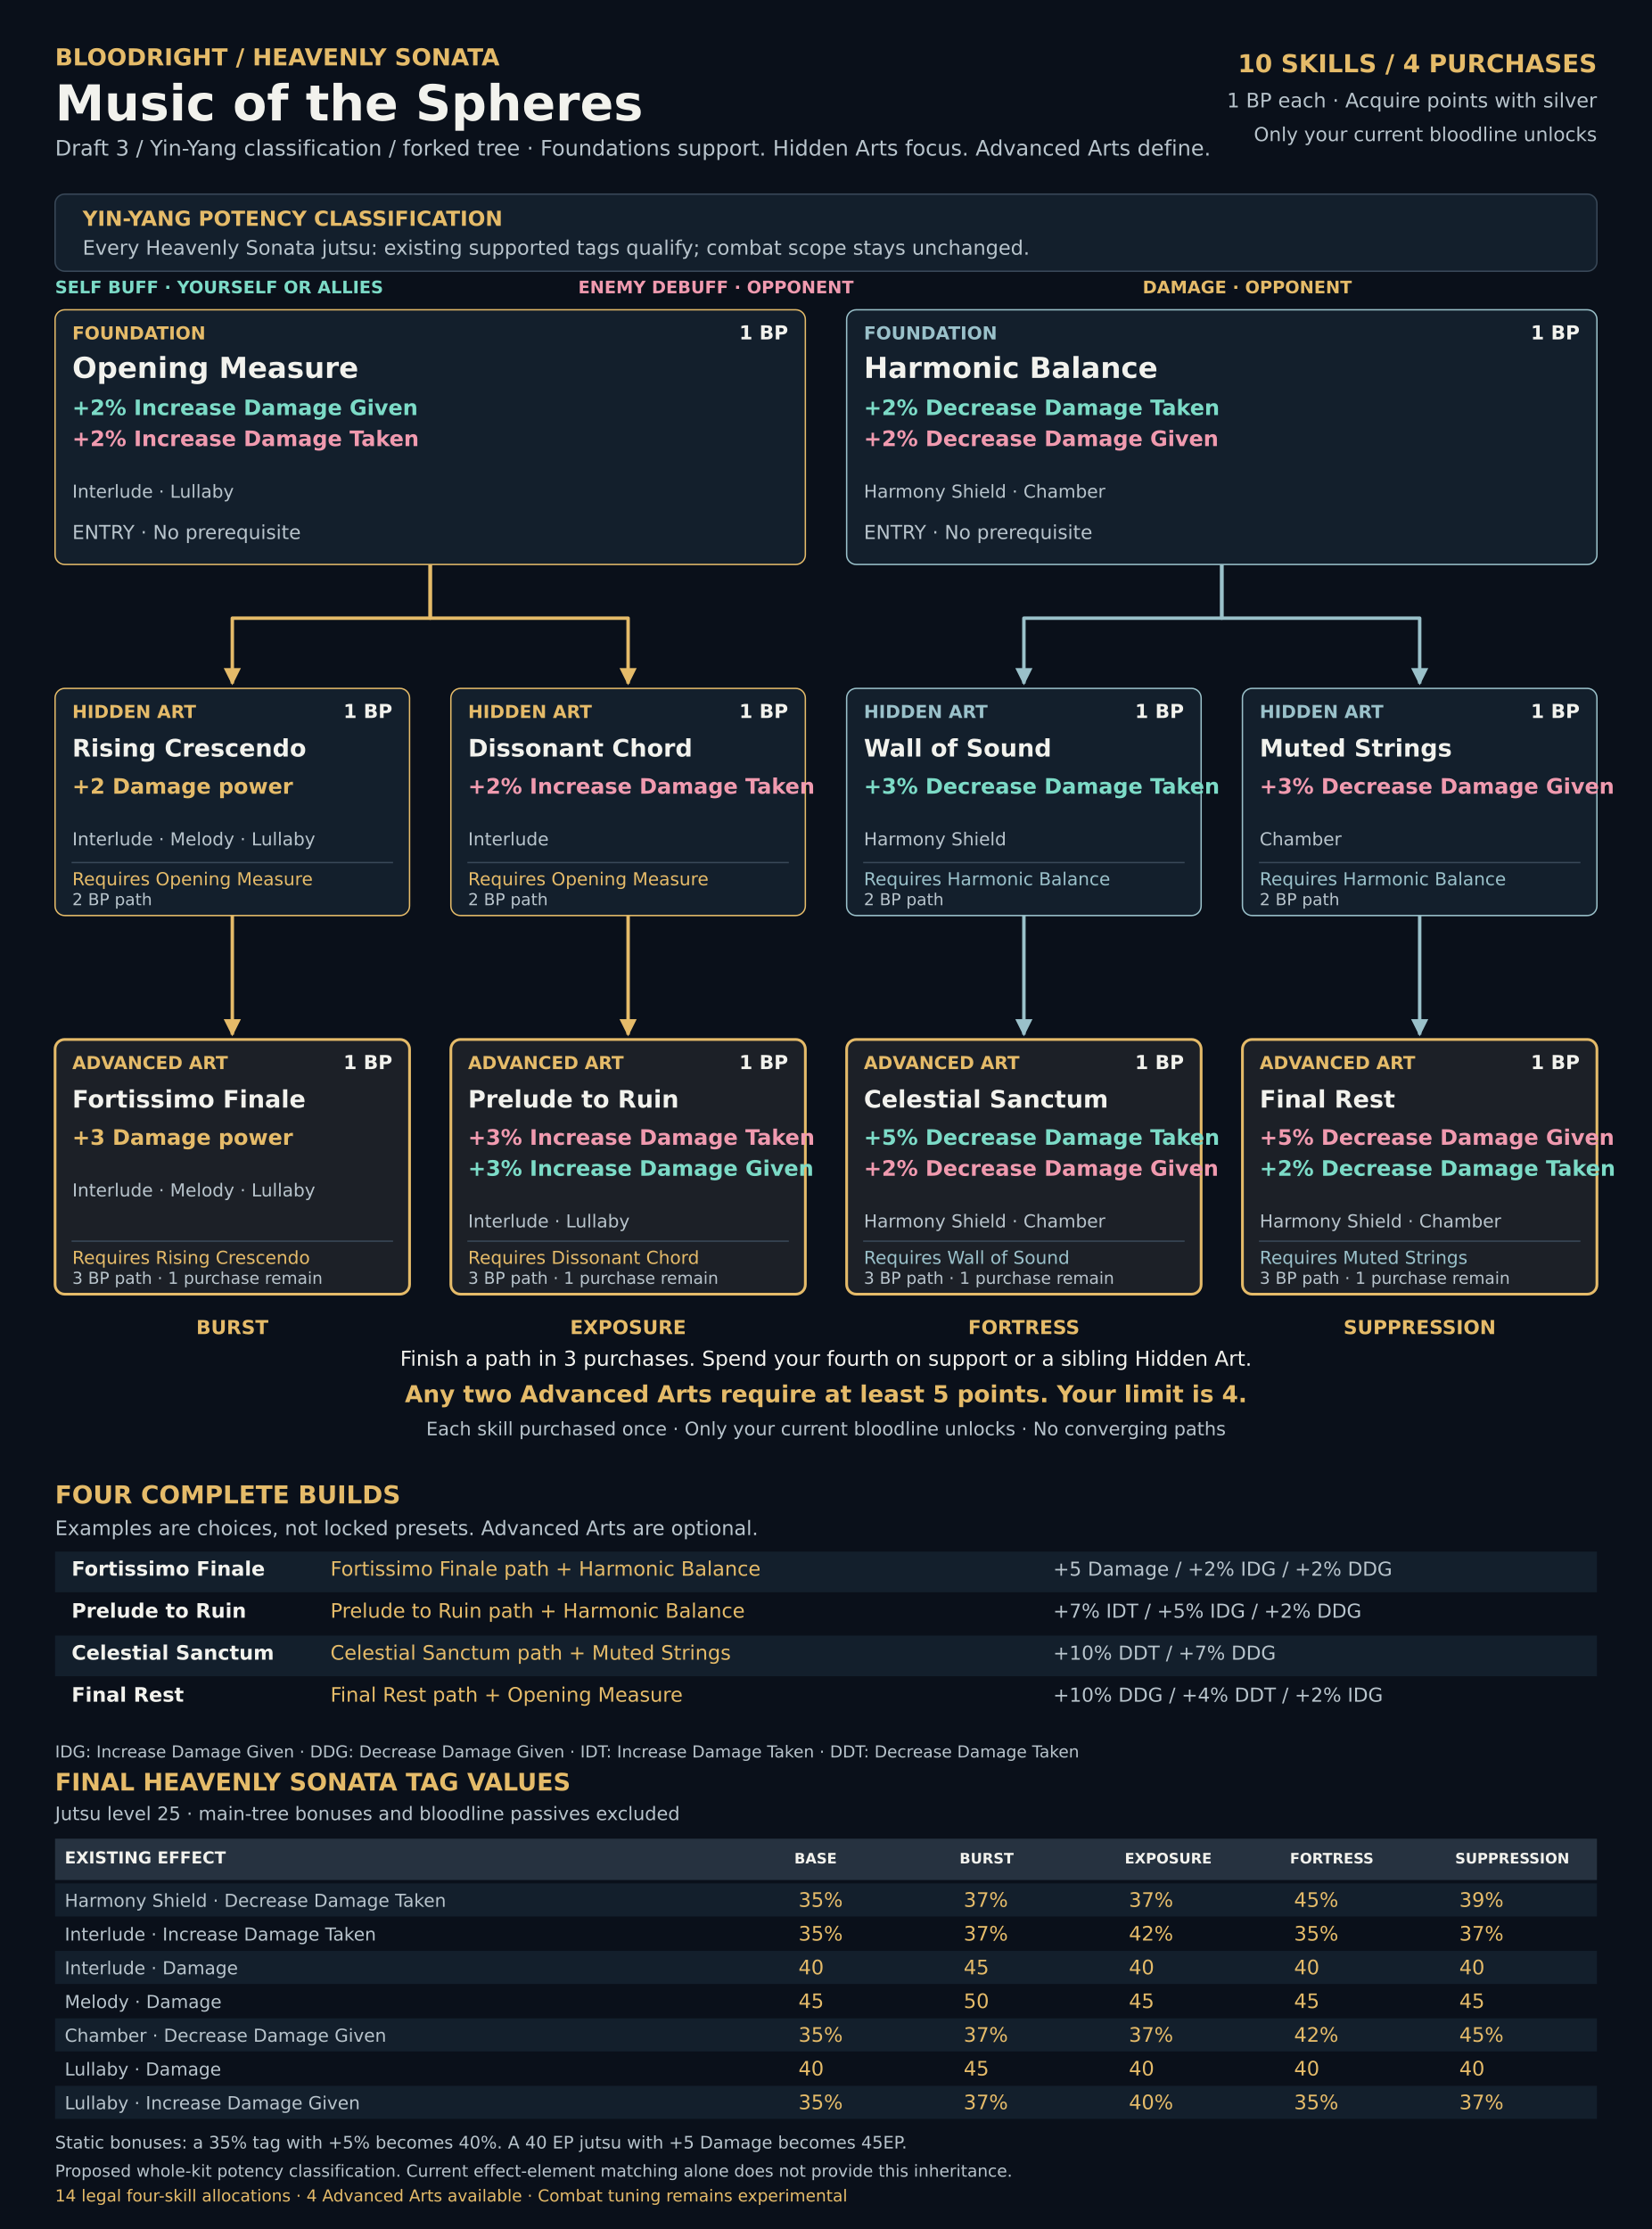
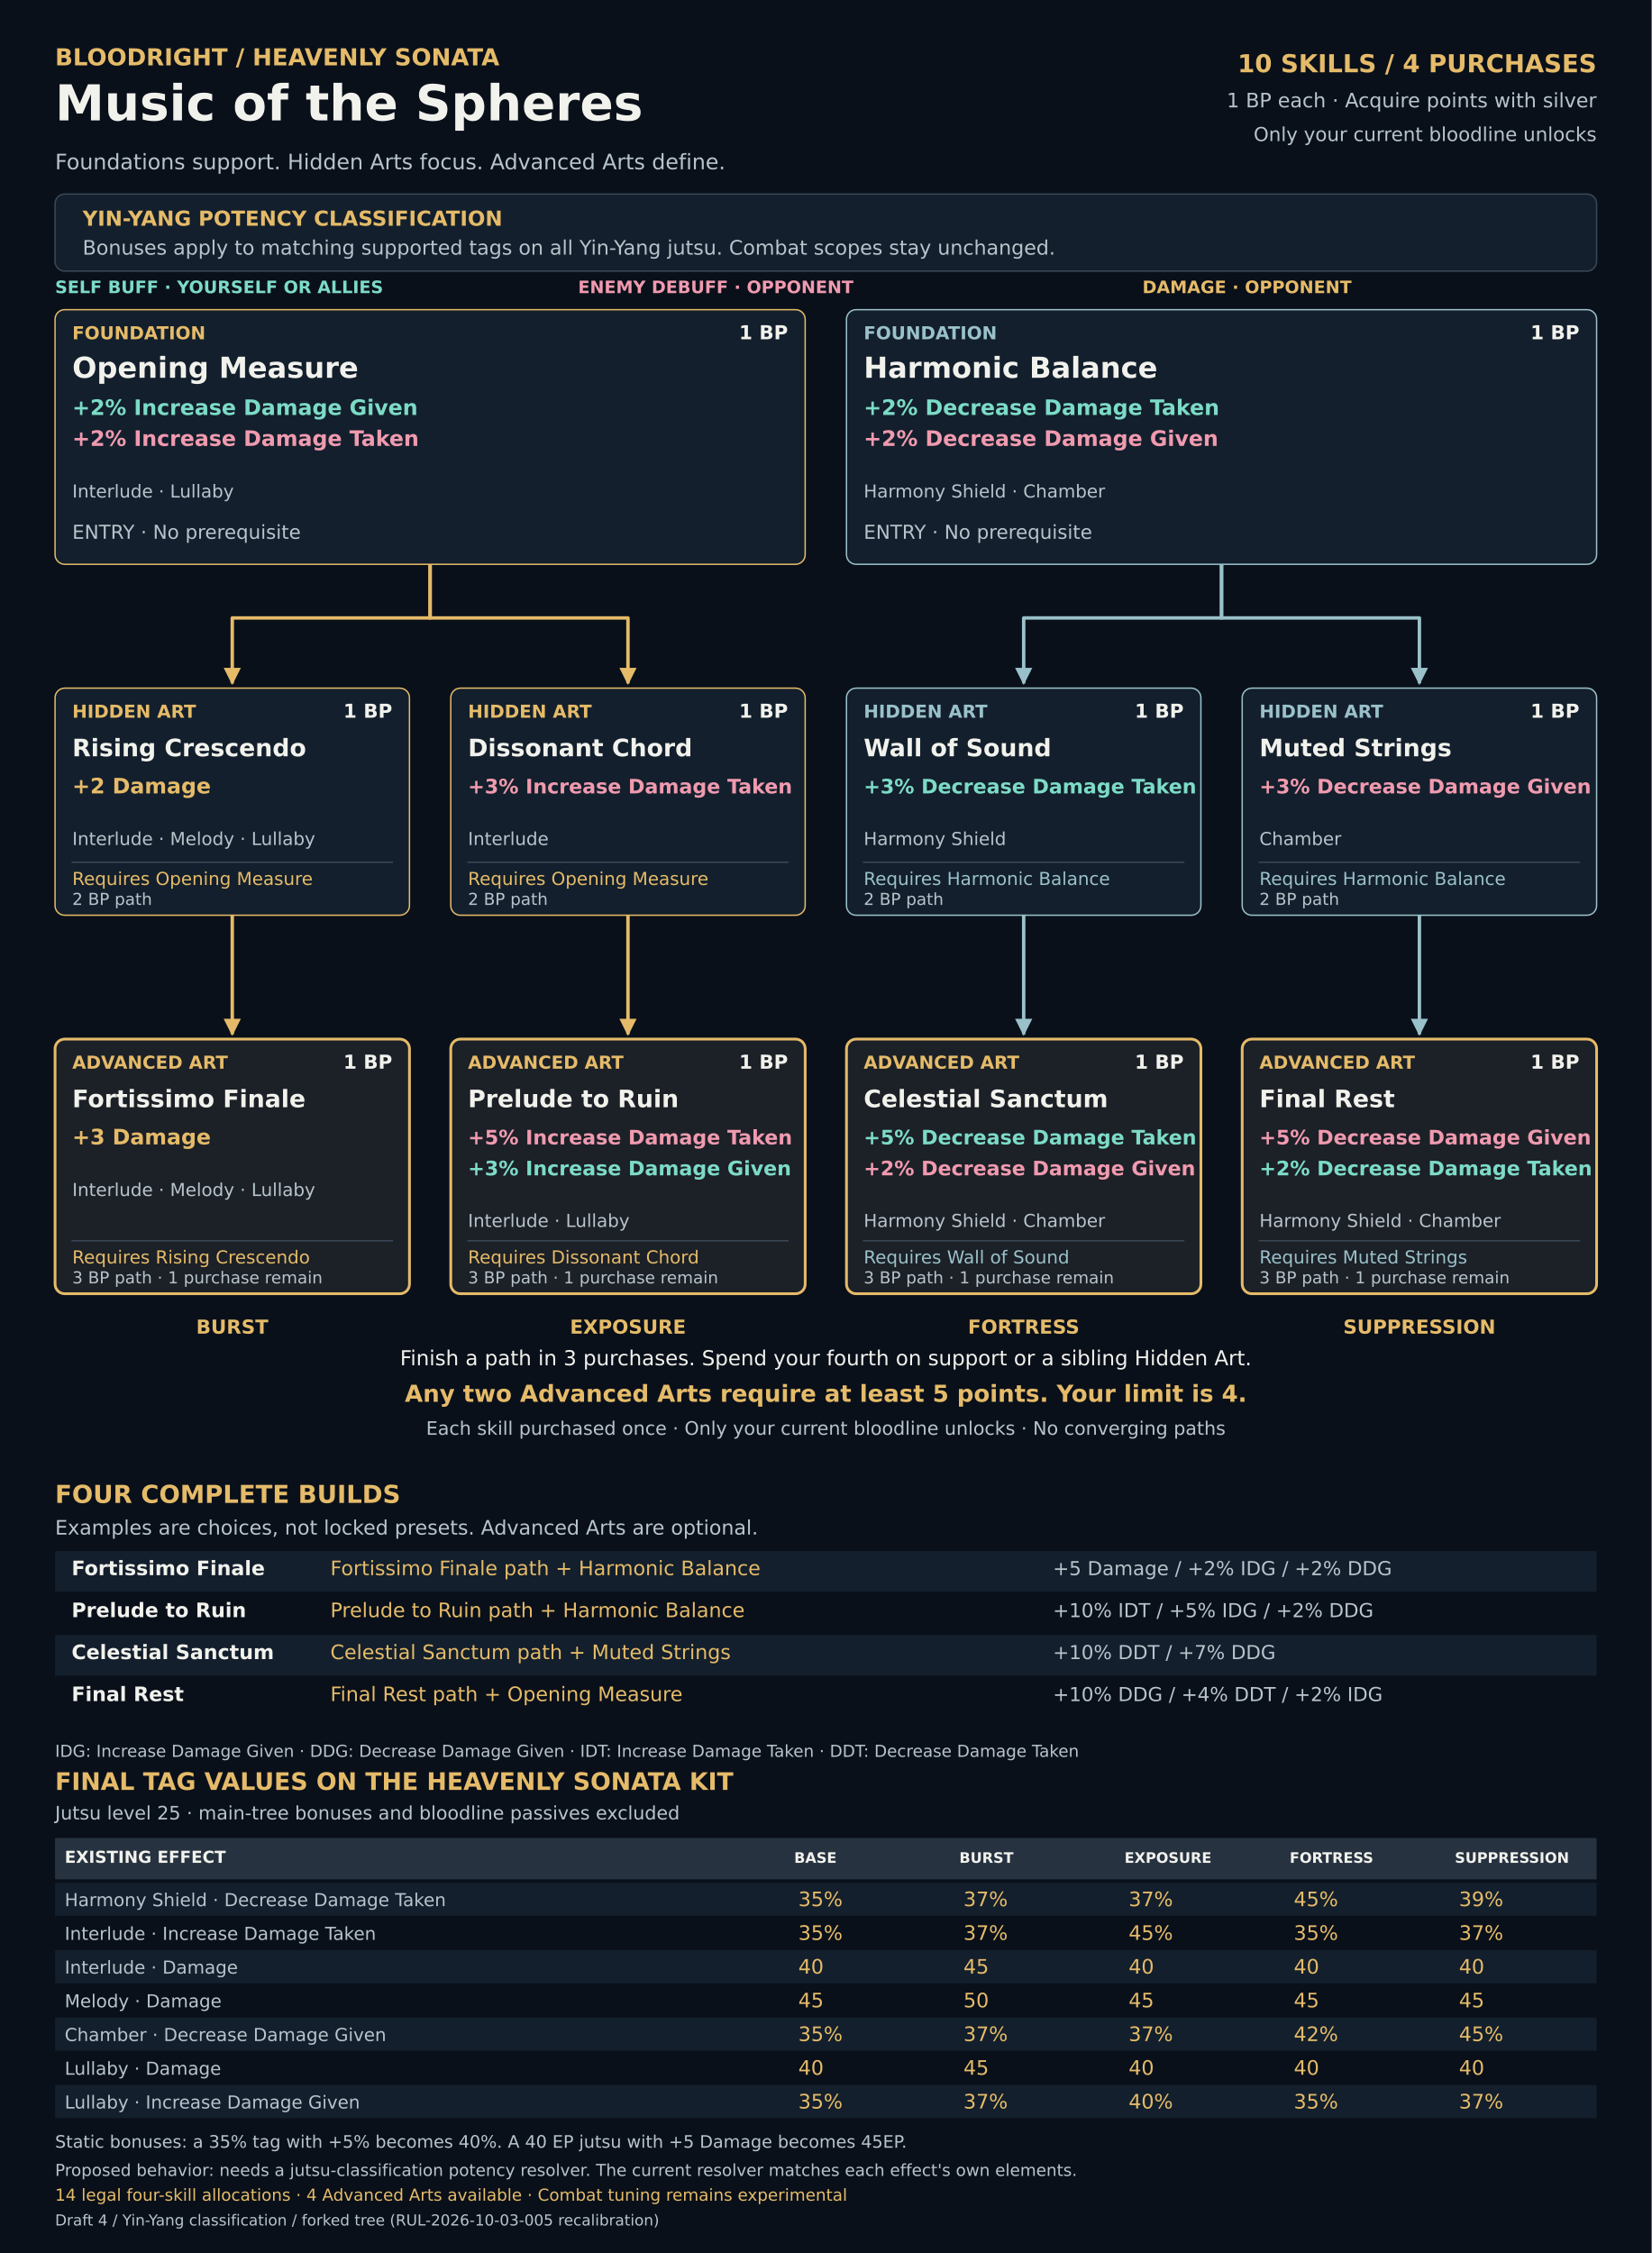
- <svg xmlns="http://www.w3.org/2000/svg" width="2400" height="3238" viewBox="0 0 2400 3238" role="img" aria-labelledby="title desc">
+ <svg xmlns="http://www.w3.org/2000/svg" width="2400" height="3274" viewBox="0 0 2400 3274" role="img" aria-labelledby="title desc">
  <defs>
    <marker id="arrow-0" viewBox="0 0 10 10" refX="9" refY="5" markerWidth="5" markerHeight="5" orient="auto">
      <path d="M0 0L10 5L0 10Z" fill="#e5bb69" />
    </marker>
    <marker id="arrow-1" viewBox="0 0 10 10" refX="9" refY="5" markerWidth="5" markerHeight="5" orient="auto">
      <path d="M0 0L10 5L0 10Z" fill="#9ac1ca" />
    </marker>
    <marker id="arrow-2" viewBox="0 0 10 10" refX="9" refY="5" markerWidth="5" markerHeight="5" orient="auto">
      <path d="M0 0L10 5L0 10Z" fill="#b8d98d" />
    </marker>
    <marker id="arrow-3" viewBox="0 0 10 10" refX="9" refY="5" markerWidth="5" markerHeight="5" orient="auto">
      <path d="M0 0L10 5L0 10Z" fill="#d9a6e0" />
    </marker>
  </defs>
  <g font-family="DejaVu Sans, sans-serif">
-     <rect x="0" y="0" width="2400" height="3238" rx="0" fill="#0a101a" />
+     <rect x="0" y="0" width="2400" height="3274" rx="0" fill="#0a101a" />
    <text x="80" y="95" font-size="34" font-weight="700" fill="#e5bb69" text-anchor="start">BLOODRIGHT / HEAVENLY SONATA</text>
    <text x="80" y="175" font-size="72" font-weight="700" fill="#f2f2ed" text-anchor="start">Music of the Spheres</text>
-     <text x="80" y="226" font-size="31" font-weight="400" fill="#b8c4cc" text-anchor="start">Draft 3 / Yin-Yang classification / forked tree · Foundations support. Hidden Arts focus. Advanced Arts define.</text>
+     <text x="80" y="246" font-size="31" font-weight="400" fill="#b8c4cc" text-anchor="start">Foundations support. Hidden Arts focus. Advanced Arts define.</text>
    <text x="2320" y="105" font-size="36" font-weight="700" fill="#e5bb69" text-anchor="end">10 SKILLS  /  4 PURCHASES</text>
    <text x="2320" y="156" font-size="29" font-weight="400" fill="#b8c4cc" text-anchor="end">1 BP each · Acquire points with silver</text>
    <text x="2320" y="205" font-size="28" font-weight="400" fill="#b8c4cc" text-anchor="end">Only your current bloodline unlocks</text>
    <rect x="80" y="282" width="2240" height="112" rx="14" fill="#131f2c" stroke="#394858" stroke-width="2" />
    <text x="120" y="328" font-size="30" font-weight="700" fill="#e5bb69" text-anchor="start">YIN-YANG POTENCY CLASSIFICATION</text>
-     <text x="120" y="370" font-size="29" font-weight="400" fill="#b8c4cc" text-anchor="start">Every Heavenly Sonata jutsu: existing supported tags qualify; combat scope stays unchanged.</text>
+     <text x="120" y="370" font-size="29" font-weight="400" fill="#b8c4cc" text-anchor="start">Bonuses apply to matching supported tags on all Yin-Yang jutsu. Combat scopes stay unchanged.</text>
    <text x="80" y="426" font-size="25" font-weight="700" fill="#7cdbc7" text-anchor="start">SELF BUFF · YOURSELF OR ALLIES</text>
    <text x="840" y="426" font-size="25" font-weight="700" fill="#f09aaf" text-anchor="start">ENEMY DEBUFF · OPPONENT</text>
    <text x="1660" y="426" font-size="25" font-weight="700" fill="#e5bb69" text-anchor="start">DAMAGE · OPPONENT</text>
    <path id="edge-02-03" data-from="02" data-to="03" d="M337.5 1330 V1503" fill="none" stroke="#e5bb69" stroke-width="5" stroke-linejoin="round" marker-end="url(#arrow-0)" />
    <path id="edge-04-05" data-from="04" data-to="05" d="M912.5 1330 V1503" fill="none" stroke="#e5bb69" stroke-width="5" stroke-linejoin="round" marker-end="url(#arrow-0)" />
    <path id="edge-01-02" data-from="01" data-to="02" d="M625 820 V898 H337.5 V993" fill="none" stroke="#e5bb69" stroke-width="5" stroke-linejoin="round" marker-end="url(#arrow-0)" />
    <path id="edge-01-04" data-from="01" data-to="04" d="M625 820 V898 H912.5 V993" fill="none" stroke="#e5bb69" stroke-width="5" stroke-linejoin="round" marker-end="url(#arrow-0)" />
    <path id="edge-07-08" data-from="07" data-to="08" d="M1487.5 1330 V1503" fill="none" stroke="#9ac1ca" stroke-width="5" stroke-linejoin="round" marker-end="url(#arrow-1)" />
    <path id="edge-09-10" data-from="09" data-to="10" d="M2062.5 1330 V1503" fill="none" stroke="#9ac1ca" stroke-width="5" stroke-linejoin="round" marker-end="url(#arrow-1)" />
    <path id="edge-06-07" data-from="06" data-to="07" d="M1775 820 V898 H1487.5 V993" fill="none" stroke="#9ac1ca" stroke-width="5" stroke-linejoin="round" marker-end="url(#arrow-1)" />
    <path id="edge-06-09" data-from="06" data-to="09" d="M1775 820 V898 H2062.5 V993" fill="none" stroke="#9ac1ca" stroke-width="5" stroke-linejoin="round" marker-end="url(#arrow-1)" />
    <g id="node-01" data-cost="1" data-prerequisites="" data-potency-classification="Yin-Yang">
      <rect x="80" y="450" width="1090" height="370" rx="14" fill="#131f2c" stroke="#e5bb69" stroke-width="2" />
      <text x="105.0" y="493" font-size="26" font-weight="700" fill="#e5bb69" text-anchor="start">FOUNDATION</text>
      <text x="1145.0" y="493" font-size="28" font-weight="700" fill="#f2f2ed" text-anchor="end">1 BP</text>
      <text x="105.0" y="549" font-size="42" font-weight="700" fill="#f2f2ed" text-anchor="start">Opening Measure</text>
      <text x="105.0" y="603" font-size="31" font-weight="700" fill="#7cdbc7" text-anchor="start">+2% Increase Damage Given</text>
      <text x="105.0" y="648" font-size="31" font-weight="700" fill="#f09aaf" text-anchor="start">+2% Increase Damage Taken</text>
      <text x="105.0" y="723" font-size="26" font-weight="400" fill="#b8c4cc" text-anchor="start">Interlude · Lullaby</text>
      <text x="105.0" y="783" font-size="28" font-weight="400" fill="#b8c4cc" text-anchor="start">ENTRY · No prerequisite</text>
    </g>
    <g id="node-06" data-cost="1" data-prerequisites="" data-potency-classification="Yin-Yang">
      <rect x="1230" y="450" width="1090" height="370" rx="14" fill="#131f2c" stroke="#9ac1ca" stroke-width="2" />
      <text x="1255.0" y="493" font-size="26" font-weight="700" fill="#9ac1ca" text-anchor="start">FOUNDATION</text>
      <text x="2295.0" y="493" font-size="28" font-weight="700" fill="#f2f2ed" text-anchor="end">1 BP</text>
      <text x="1255.0" y="549" font-size="42" font-weight="700" fill="#f2f2ed" text-anchor="start">Harmonic Balance</text>
      <text x="1255.0" y="603" font-size="31" font-weight="700" fill="#7cdbc7" text-anchor="start">+2% Decrease Damage Taken</text>
      <text x="1255.0" y="648" font-size="31" font-weight="700" fill="#f09aaf" text-anchor="start">+2% Decrease Damage Given</text>
      <text x="1255.0" y="723" font-size="26" font-weight="400" fill="#b8c4cc" text-anchor="start">Harmony Shield · Chamber</text>
      <text x="1255.0" y="783" font-size="28" font-weight="400" fill="#b8c4cc" text-anchor="start">ENTRY · No prerequisite</text>
    </g>
    <g id="node-02" data-cost="1" data-prerequisites="01" data-potency-classification="Yin-Yang">
      <rect x="80" y="1000" width="515" height="330" rx="14" fill="#131f2c" stroke="#e5bb69" stroke-width="2" />
      <text x="105.0" y="1043" font-size="26" font-weight="700" fill="#e5bb69" text-anchor="start">HIDDEN ART</text>
      <text x="570.0" y="1043" font-size="28" font-weight="700" fill="#f2f2ed" text-anchor="end">1 BP</text>
      <text x="105.0" y="1099" font-size="35" font-weight="700" fill="#f2f2ed" text-anchor="start">Rising Crescendo</text>
-       <text x="105.0" y="1153" font-size="31" font-weight="700" fill="#e5bb69" text-anchor="start">+2 Damage power</text>
+       <text x="105.0" y="1153" font-size="31" font-weight="700" fill="#e5bb69" text-anchor="start">+2 Damage</text>
      <text x="105.0" y="1228" font-size="26" font-weight="400" fill="#b8c4cc" text-anchor="start">Interlude · Melody · Lullaby</text>
      <path d="M104 1253 L571 1253" fill="none" stroke="#394858" stroke-width="2" />
      <text x="105.0" y="1286" font-size="26" font-weight="400" fill="#e5bb69" text-anchor="start">Requires Opening Measure</text>
      <text x="105.0" y="1315" font-size="24" font-weight="400" fill="#b8c4cc" text-anchor="start">2 BP path</text>
    </g>
    <g id="node-04" data-cost="1" data-prerequisites="01" data-potency-classification="Yin-Yang">
      <rect x="655" y="1000" width="515" height="330" rx="14" fill="#131f2c" stroke="#e5bb69" stroke-width="2" />
      <text x="680.0" y="1043" font-size="26" font-weight="700" fill="#e5bb69" text-anchor="start">HIDDEN ART</text>
      <text x="1145.0" y="1043" font-size="28" font-weight="700" fill="#f2f2ed" text-anchor="end">1 BP</text>
      <text x="680.0" y="1099" font-size="35" font-weight="700" fill="#f2f2ed" text-anchor="start">Dissonant Chord</text>
-       <text x="680.0" y="1153" font-size="31" font-weight="700" fill="#f09aaf" text-anchor="start">+2% Increase Damage Taken</text>
+       <text x="680.0" y="1153" font-size="29" font-weight="700" fill="#f09aaf" text-anchor="start">+3% Increase Damage Taken</text>
      <text x="680.0" y="1228" font-size="26" font-weight="400" fill="#b8c4cc" text-anchor="start">Interlude</text>
      <path d="M679 1253 L1146 1253" fill="none" stroke="#394858" stroke-width="2" />
      <text x="680.0" y="1286" font-size="26" font-weight="400" fill="#e5bb69" text-anchor="start">Requires Opening Measure</text>
      <text x="680.0" y="1315" font-size="24" font-weight="400" fill="#b8c4cc" text-anchor="start">2 BP path</text>
    </g>
    <g id="node-07" data-cost="1" data-prerequisites="06" data-potency-classification="Yin-Yang">
      <rect x="1230" y="1000" width="515" height="330" rx="14" fill="#131f2c" stroke="#9ac1ca" stroke-width="2" />
      <text x="1255.0" y="1043" font-size="26" font-weight="700" fill="#9ac1ca" text-anchor="start">HIDDEN ART</text>
      <text x="1720.0" y="1043" font-size="28" font-weight="700" fill="#f2f2ed" text-anchor="end">1 BP</text>
      <text x="1255.0" y="1099" font-size="35" font-weight="700" fill="#f2f2ed" text-anchor="start">Wall of Sound</text>
-       <text x="1255.0" y="1153" font-size="31" font-weight="700" fill="#7cdbc7" text-anchor="start">+3% Decrease Damage Taken</text>
+       <text x="1255.0" y="1153" font-size="29" font-weight="700" fill="#7cdbc7" text-anchor="start">+3% Decrease Damage Taken</text>
      <text x="1255.0" y="1228" font-size="26" font-weight="400" fill="#b8c4cc" text-anchor="start">Harmony Shield</text>
      <path d="M1254 1253 L1721 1253" fill="none" stroke="#394858" stroke-width="2" />
      <text x="1255.0" y="1286" font-size="26" font-weight="400" fill="#9ac1ca" text-anchor="start">Requires Harmonic Balance</text>
      <text x="1255.0" y="1315" font-size="24" font-weight="400" fill="#b8c4cc" text-anchor="start">2 BP path</text>
    </g>
    <g id="node-09" data-cost="1" data-prerequisites="06" data-potency-classification="Yin-Yang">
      <rect x="1805" y="1000" width="515" height="330" rx="14" fill="#131f2c" stroke="#9ac1ca" stroke-width="2" />
      <text x="1830.0" y="1043" font-size="26" font-weight="700" fill="#9ac1ca" text-anchor="start">HIDDEN ART</text>
      <text x="2295.0" y="1043" font-size="28" font-weight="700" fill="#f2f2ed" text-anchor="end">1 BP</text>
      <text x="1830.0" y="1099" font-size="35" font-weight="700" fill="#f2f2ed" text-anchor="start">Muted Strings</text>
-       <text x="1830.0" y="1153" font-size="31" font-weight="700" fill="#f09aaf" text-anchor="start">+3% Decrease Damage Given</text>
+       <text x="1830.0" y="1153" font-size="29" font-weight="700" fill="#f09aaf" text-anchor="start">+3% Decrease Damage Given</text>
      <text x="1830.0" y="1228" font-size="26" font-weight="400" fill="#b8c4cc" text-anchor="start">Chamber</text>
      <path d="M1829 1253 L2296 1253" fill="none" stroke="#394858" stroke-width="2" />
      <text x="1830.0" y="1286" font-size="26" font-weight="400" fill="#9ac1ca" text-anchor="start">Requires Harmonic Balance</text>
      <text x="1830.0" y="1315" font-size="24" font-weight="400" fill="#b8c4cc" text-anchor="start">2 BP path</text>
    </g>
    <g id="node-03" data-cost="1" data-prerequisites="02" data-potency-classification="Yin-Yang">
      <rect x="80" y="1510" width="515" height="370" rx="14" fill="#1c2027" stroke="#e5bb69" stroke-width="4" />
      <text x="105.0" y="1553" font-size="26" font-weight="700" fill="#e5bb69" text-anchor="start">ADVANCED ART</text>
      <text x="570.0" y="1553" font-size="28" font-weight="700" fill="#f2f2ed" text-anchor="end">1 BP</text>
      <text x="105.0" y="1609" font-size="35" font-weight="700" fill="#f2f2ed" text-anchor="start">Fortissimo Finale</text>
-       <text x="105.0" y="1663" font-size="31" font-weight="700" fill="#e5bb69" text-anchor="start">+3 Damage power</text>
+       <text x="105.0" y="1663" font-size="31" font-weight="700" fill="#e5bb69" text-anchor="start">+3 Damage</text>
      <text x="105.0" y="1738" font-size="26" font-weight="400" fill="#b8c4cc" text-anchor="start">Interlude · Melody · Lullaby</text>
      <path d="M104 1803 L571 1803" fill="none" stroke="#394858" stroke-width="2" />
      <text x="105.0" y="1836" font-size="26" font-weight="400" fill="#e5bb69" text-anchor="start">Requires Rising Crescendo</text>
      <text x="105.0" y="1865" font-size="24" font-weight="400" fill="#b8c4cc" text-anchor="start">3 BP path · 1 purchase remain</text>
    </g>
    <g id="node-05" data-cost="1" data-prerequisites="04" data-potency-classification="Yin-Yang">
      <rect x="655" y="1510" width="515" height="370" rx="14" fill="#1c2027" stroke="#e5bb69" stroke-width="4" />
      <text x="680.0" y="1553" font-size="26" font-weight="700" fill="#e5bb69" text-anchor="start">ADVANCED ART</text>
      <text x="1145.0" y="1553" font-size="28" font-weight="700" fill="#f2f2ed" text-anchor="end">1 BP</text>
      <text x="680.0" y="1609" font-size="35" font-weight="700" fill="#f2f2ed" text-anchor="start">Prelude to Ruin</text>
-       <text x="680.0" y="1663" font-size="31" font-weight="700" fill="#f09aaf" text-anchor="start">+3% Increase Damage Taken</text>
-       <text x="680.0" y="1708" font-size="31" font-weight="700" fill="#7cdbc7" text-anchor="start">+3% Increase Damage Given</text>
+       <text x="680.0" y="1663" font-size="29" font-weight="700" fill="#f09aaf" text-anchor="start">+5% Increase Damage Taken</text>
+       <text x="680.0" y="1708" font-size="29" font-weight="700" fill="#7cdbc7" text-anchor="start">+3% Increase Damage Given</text>
      <text x="680.0" y="1783" font-size="26" font-weight="400" fill="#b8c4cc" text-anchor="start">Interlude · Lullaby</text>
      <path d="M679 1803 L1146 1803" fill="none" stroke="#394858" stroke-width="2" />
      <text x="680.0" y="1836" font-size="26" font-weight="400" fill="#e5bb69" text-anchor="start">Requires Dissonant Chord</text>
      <text x="680.0" y="1865" font-size="24" font-weight="400" fill="#b8c4cc" text-anchor="start">3 BP path · 1 purchase remain</text>
    </g>
    <g id="node-08" data-cost="1" data-prerequisites="07" data-potency-classification="Yin-Yang">
      <rect x="1230" y="1510" width="515" height="370" rx="14" fill="#1c2027" stroke="#e5bb69" stroke-width="4" />
      <text x="1255.0" y="1553" font-size="26" font-weight="700" fill="#e5bb69" text-anchor="start">ADVANCED ART</text>
      <text x="1720.0" y="1553" font-size="28" font-weight="700" fill="#f2f2ed" text-anchor="end">1 BP</text>
      <text x="1255.0" y="1609" font-size="35" font-weight="700" fill="#f2f2ed" text-anchor="start">Celestial Sanctum</text>
-       <text x="1255.0" y="1663" font-size="31" font-weight="700" fill="#7cdbc7" text-anchor="start">+5% Decrease Damage Taken</text>
-       <text x="1255.0" y="1708" font-size="31" font-weight="700" fill="#f09aaf" text-anchor="start">+2% Decrease Damage Given</text>
+       <text x="1255.0" y="1663" font-size="29" font-weight="700" fill="#7cdbc7" text-anchor="start">+5% Decrease Damage Taken</text>
+       <text x="1255.0" y="1708" font-size="29" font-weight="700" fill="#f09aaf" text-anchor="start">+2% Decrease Damage Given</text>
      <text x="1255.0" y="1783" font-size="26" font-weight="400" fill="#b8c4cc" text-anchor="start">Harmony Shield · Chamber</text>
      <path d="M1254 1803 L1721 1803" fill="none" stroke="#394858" stroke-width="2" />
      <text x="1255.0" y="1836" font-size="26" font-weight="400" fill="#9ac1ca" text-anchor="start">Requires Wall of Sound</text>
      <text x="1255.0" y="1865" font-size="24" font-weight="400" fill="#b8c4cc" text-anchor="start">3 BP path · 1 purchase remain</text>
    </g>
    <g id="node-10" data-cost="1" data-prerequisites="09" data-potency-classification="Yin-Yang">
      <rect x="1805" y="1510" width="515" height="370" rx="14" fill="#1c2027" stroke="#e5bb69" stroke-width="4" />
      <text x="1830.0" y="1553" font-size="26" font-weight="700" fill="#e5bb69" text-anchor="start">ADVANCED ART</text>
      <text x="2295.0" y="1553" font-size="28" font-weight="700" fill="#f2f2ed" text-anchor="end">1 BP</text>
      <text x="1830.0" y="1609" font-size="35" font-weight="700" fill="#f2f2ed" text-anchor="start">Final Rest</text>
-       <text x="1830.0" y="1663" font-size="31" font-weight="700" fill="#f09aaf" text-anchor="start">+5% Decrease Damage Given</text>
-       <text x="1830.0" y="1708" font-size="31" font-weight="700" fill="#7cdbc7" text-anchor="start">+2% Decrease Damage Taken</text>
+       <text x="1830.0" y="1663" font-size="29" font-weight="700" fill="#f09aaf" text-anchor="start">+5% Decrease Damage Given</text>
+       <text x="1830.0" y="1708" font-size="29" font-weight="700" fill="#7cdbc7" text-anchor="start">+2% Decrease Damage Taken</text>
      <text x="1830.0" y="1783" font-size="26" font-weight="400" fill="#b8c4cc" text-anchor="start">Harmony Shield · Chamber</text>
      <path d="M1829 1803 L2296 1803" fill="none" stroke="#394858" stroke-width="2" />
      <text x="1830.0" y="1836" font-size="26" font-weight="400" fill="#9ac1ca" text-anchor="start">Requires Muted Strings</text>
      <text x="1830.0" y="1865" font-size="24" font-weight="400" fill="#b8c4cc" text-anchor="start">3 BP path · 1 purchase remain</text>
    </g>
    <text x="337.5" y="1938" font-size="28" font-weight="700" fill="#e5bb69" text-anchor="middle">BURST</text>
    <text x="912.5" y="1938" font-size="28" font-weight="700" fill="#e5bb69" text-anchor="middle">EXPOSURE</text>
    <text x="1487.5" y="1938" font-size="28" font-weight="700" fill="#e5bb69" text-anchor="middle">FORTRESS</text>
    <text x="2062.5" y="1938" font-size="28" font-weight="700" fill="#e5bb69" text-anchor="middle">SUPPRESSION</text>
    <text x="1200.0" y="1984" font-size="30" font-weight="400" fill="#f2f2ed" text-anchor="middle">Finish a path in 3 purchases. Spend your fourth on support or a sibling Hidden Art.</text>
    <text x="1200.0" y="2037" font-size="34" font-weight="700" fill="#e5bb69" text-anchor="middle">Any two Advanced Arts require at least 5 points. Your limit is 4.</text>
    <text x="1200.0" y="2085" font-size="27" font-weight="400" fill="#b8c4cc" text-anchor="middle">Each skill purchased once · Only your current bloodline unlocks · No converging paths</text>
    <text x="80" y="2184" font-size="36" font-weight="700" fill="#e5bb69" text-anchor="start">FOUR COMPLETE BUILDS</text>
    <text x="80" y="2230" font-size="29" font-weight="400" fill="#b8c4cc" text-anchor="start">Examples are choices, not locked presets. Advanced Arts are optional.</text>
    <rect x="80" y="2254" width="2240" height="59" rx="0" fill="#131f2c" />
    <text x="104" y="2289" font-size="29" font-weight="700" fill="#f2f2ed" text-anchor="start">Fortissimo Finale</text>
    <text x="480" y="2289" font-size="29" font-weight="400" fill="#e5bb69" text-anchor="start">Fortissimo Finale path + Harmonic Balance</text>
    <text x="1530" y="2289" font-size="28" font-weight="400" fill="#b8c4cc" text-anchor="start">+5 Damage / +2% IDG / +2% DDG</text>
    <rect x="80" y="2315" width="2240" height="59" rx="0" fill="#0a101a" />
    <text x="104" y="2350" font-size="29" font-weight="700" fill="#f2f2ed" text-anchor="start">Prelude to Ruin</text>
    <text x="480" y="2350" font-size="29" font-weight="400" fill="#e5bb69" text-anchor="start">Prelude to Ruin path + Harmonic Balance</text>
-     <text x="1530" y="2350" font-size="28" font-weight="400" fill="#b8c4cc" text-anchor="start">+7% IDT / +5% IDG / +2% DDG</text>
+     <text x="1530" y="2350" font-size="28" font-weight="400" fill="#b8c4cc" text-anchor="start">+10% IDT / +5% IDG / +2% DDG</text>
    <rect x="80" y="2376" width="2240" height="59" rx="0" fill="#131f2c" />
    <text x="104" y="2411" font-size="29" font-weight="700" fill="#f2f2ed" text-anchor="start">Celestial Sanctum</text>
    <text x="480" y="2411" font-size="29" font-weight="400" fill="#e5bb69" text-anchor="start">Celestial Sanctum path + Muted Strings</text>
    <text x="1530" y="2411" font-size="28" font-weight="400" fill="#b8c4cc" text-anchor="start">+10% DDT / +7% DDG</text>
    <rect x="80" y="2437" width="2240" height="59" rx="0" fill="#0a101a" />
    <text x="104" y="2472" font-size="29" font-weight="700" fill="#f2f2ed" text-anchor="start">Final Rest</text>
    <text x="480" y="2472" font-size="29" font-weight="400" fill="#e5bb69" text-anchor="start">Final Rest path + Opening Measure</text>
    <text x="1530" y="2472" font-size="28" font-weight="400" fill="#b8c4cc" text-anchor="start">+10% DDG / +4% DDT / +2% IDG</text>
    <text x="80" y="2553" font-size="24" font-weight="400" fill="#b8c4cc" text-anchor="start">IDG: Increase Damage Given · DDG: Decrease Damage Given · IDT: Increase Damage Taken · DDT: Decrease Damage Taken</text>
-     <text x="80" y="2601" font-size="35" font-weight="700" fill="#e5bb69" text-anchor="start">FINAL HEAVENLY SONATA TAG VALUES</text>
+     <text x="80" y="2601" font-size="35" font-weight="700" fill="#e5bb69" text-anchor="start">FINAL TAG VALUES ON THE HEAVENLY SONATA KIT</text>
    <text x="80" y="2644" font-size="27" font-weight="400" fill="#b8c4cc" text-anchor="start">Jutsu level 25 · main-tree bonuses and bloodline passives excluded</text>
    <rect x="80" y="2671" width="2240" height="60" rx="0" fill="#263240" />
    <text x="94" y="2707" font-size="24" font-weight="700" fill="#f2f2ed" text-anchor="start">EXISTING EFFECT</text>
    <text x="1154.0" y="2707" font-size="21" font-weight="700" fill="#f2f2ed" text-anchor="start">BASE</text>
    <text x="1394.0" y="2707" font-size="21" font-weight="700" fill="#f2f2ed" text-anchor="start">BURST</text>
    <text x="1634.0" y="2707" font-size="21" font-weight="700" fill="#f2f2ed" text-anchor="start">EXPOSURE</text>
    <text x="1874.0" y="2707" font-size="21" font-weight="700" fill="#f2f2ed" text-anchor="start">FORTRESS</text>
    <text x="2114.0" y="2707" font-size="21" font-weight="700" fill="#f2f2ed" text-anchor="start">SUPPRESSION</text>
    <rect x="80" y="2736" width="2240" height="48" rx="0" fill="#131f2c" />
    <text x="94" y="2770" font-size="26" font-weight="400" fill="#b8c4cc" text-anchor="start">Harmony Shield · Decrease Damage Taken</text>
    <text x="1160.0" y="2770" font-size="29" font-weight="400" fill="#e5bb69" text-anchor="start">35%</text>
    <text x="1400.0" y="2770" font-size="29" font-weight="400" fill="#e5bb69" text-anchor="start">37%</text>
    <text x="1640.0" y="2770" font-size="29" font-weight="400" fill="#e5bb69" text-anchor="start">37%</text>
    <text x="1880.0" y="2770" font-size="29" font-weight="400" fill="#e5bb69" text-anchor="start">45%</text>
    <text x="2120.0" y="2770" font-size="29" font-weight="400" fill="#e5bb69" text-anchor="start">39%</text>
    <text x="94" y="2819" font-size="26" font-weight="400" fill="#b8c4cc" text-anchor="start">Interlude · Increase Damage Taken</text>
    <text x="1160.0" y="2819" font-size="29" font-weight="400" fill="#e5bb69" text-anchor="start">35%</text>
    <text x="1400.0" y="2819" font-size="29" font-weight="400" fill="#e5bb69" text-anchor="start">37%</text>
-     <text x="1640.0" y="2819" font-size="29" font-weight="400" fill="#e5bb69" text-anchor="start">42%</text>
+     <text x="1640.0" y="2819" font-size="29" font-weight="400" fill="#e5bb69" text-anchor="start">45%</text>
    <text x="1880.0" y="2819" font-size="29" font-weight="400" fill="#e5bb69" text-anchor="start">35%</text>
    <text x="2120.0" y="2819" font-size="29" font-weight="400" fill="#e5bb69" text-anchor="start">37%</text>
    <rect x="80" y="2834" width="2240" height="48" rx="0" fill="#131f2c" />
    <text x="94" y="2868" font-size="26" font-weight="400" fill="#b8c4cc" text-anchor="start">Interlude · Damage</text>
    <text x="1160.0" y="2868" font-size="29" font-weight="400" fill="#e5bb69" text-anchor="start">40</text>
    <text x="1400.0" y="2868" font-size="29" font-weight="400" fill="#e5bb69" text-anchor="start">45</text>
    <text x="1640.0" y="2868" font-size="29" font-weight="400" fill="#e5bb69" text-anchor="start">40</text>
    <text x="1880.0" y="2868" font-size="29" font-weight="400" fill="#e5bb69" text-anchor="start">40</text>
    <text x="2120.0" y="2868" font-size="29" font-weight="400" fill="#e5bb69" text-anchor="start">40</text>
    <text x="94" y="2917" font-size="26" font-weight="400" fill="#b8c4cc" text-anchor="start">Melody · Damage</text>
    <text x="1160.0" y="2917" font-size="29" font-weight="400" fill="#e5bb69" text-anchor="start">45</text>
    <text x="1400.0" y="2917" font-size="29" font-weight="400" fill="#e5bb69" text-anchor="start">50</text>
    <text x="1640.0" y="2917" font-size="29" font-weight="400" fill="#e5bb69" text-anchor="start">45</text>
    <text x="1880.0" y="2917" font-size="29" font-weight="400" fill="#e5bb69" text-anchor="start">45</text>
    <text x="2120.0" y="2917" font-size="29" font-weight="400" fill="#e5bb69" text-anchor="start">45</text>
    <rect x="80" y="2932" width="2240" height="48" rx="0" fill="#131f2c" />
    <text x="94" y="2966" font-size="26" font-weight="400" fill="#b8c4cc" text-anchor="start">Chamber · Decrease Damage Given</text>
    <text x="1160.0" y="2966" font-size="29" font-weight="400" fill="#e5bb69" text-anchor="start">35%</text>
    <text x="1400.0" y="2966" font-size="29" font-weight="400" fill="#e5bb69" text-anchor="start">37%</text>
    <text x="1640.0" y="2966" font-size="29" font-weight="400" fill="#e5bb69" text-anchor="start">37%</text>
    <text x="1880.0" y="2966" font-size="29" font-weight="400" fill="#e5bb69" text-anchor="start">42%</text>
    <text x="2120.0" y="2966" font-size="29" font-weight="400" fill="#e5bb69" text-anchor="start">45%</text>
    <text x="94" y="3015" font-size="26" font-weight="400" fill="#b8c4cc" text-anchor="start">Lullaby · Damage</text>
    <text x="1160.0" y="3015" font-size="29" font-weight="400" fill="#e5bb69" text-anchor="start">40</text>
    <text x="1400.0" y="3015" font-size="29" font-weight="400" fill="#e5bb69" text-anchor="start">45</text>
    <text x="1640.0" y="3015" font-size="29" font-weight="400" fill="#e5bb69" text-anchor="start">40</text>
    <text x="1880.0" y="3015" font-size="29" font-weight="400" fill="#e5bb69" text-anchor="start">40</text>
    <text x="2120.0" y="3015" font-size="29" font-weight="400" fill="#e5bb69" text-anchor="start">40</text>
    <rect x="80" y="3030" width="2240" height="48" rx="0" fill="#131f2c" />
    <text x="94" y="3064" font-size="26" font-weight="400" fill="#b8c4cc" text-anchor="start">Lullaby · Increase Damage Given</text>
    <text x="1160.0" y="3064" font-size="29" font-weight="400" fill="#e5bb69" text-anchor="start">35%</text>
    <text x="1400.0" y="3064" font-size="29" font-weight="400" fill="#e5bb69" text-anchor="start">37%</text>
    <text x="1640.0" y="3064" font-size="29" font-weight="400" fill="#e5bb69" text-anchor="start">40%</text>
    <text x="1880.0" y="3064" font-size="29" font-weight="400" fill="#e5bb69" text-anchor="start">35%</text>
    <text x="2120.0" y="3064" font-size="29" font-weight="400" fill="#e5bb69" text-anchor="start">37%</text>
    <text x="80" y="3121" font-size="25" font-weight="400" fill="#b8c4cc" text-anchor="start">Static bonuses: a 35% tag with +5% becomes 40%. A 40 EP jutsu with +5 Damage becomes 45EP.</text>
-     <text x="80" y="3162" font-size="24" font-weight="400" fill="#b8c4cc" text-anchor="start">Proposed whole-kit potency classification. Current effect-element matching alone does not provide this inheritance.</text>
+     <text x="80" y="3162" font-size="24" font-weight="400" fill="#b8c4cc" text-anchor="start">Proposed behavior: needs a jutsu-classification potency resolver. The current resolver matches each effect's own elements.</text>
    <text x="80" y="3198" font-size="24" font-weight="400" fill="#e5bb69" text-anchor="start">14 legal four-skill allocations · 4 Advanced Arts available · Combat tuning remains experimental</text>
+     <text x="80" y="3234" font-size="22" font-weight="400" fill="#b8c4cc" text-anchor="start">Draft 4 / Yin-Yang classification / forked tree (RUL-2026-10-03-005 recalibration)</text>
  </g>
</svg>
